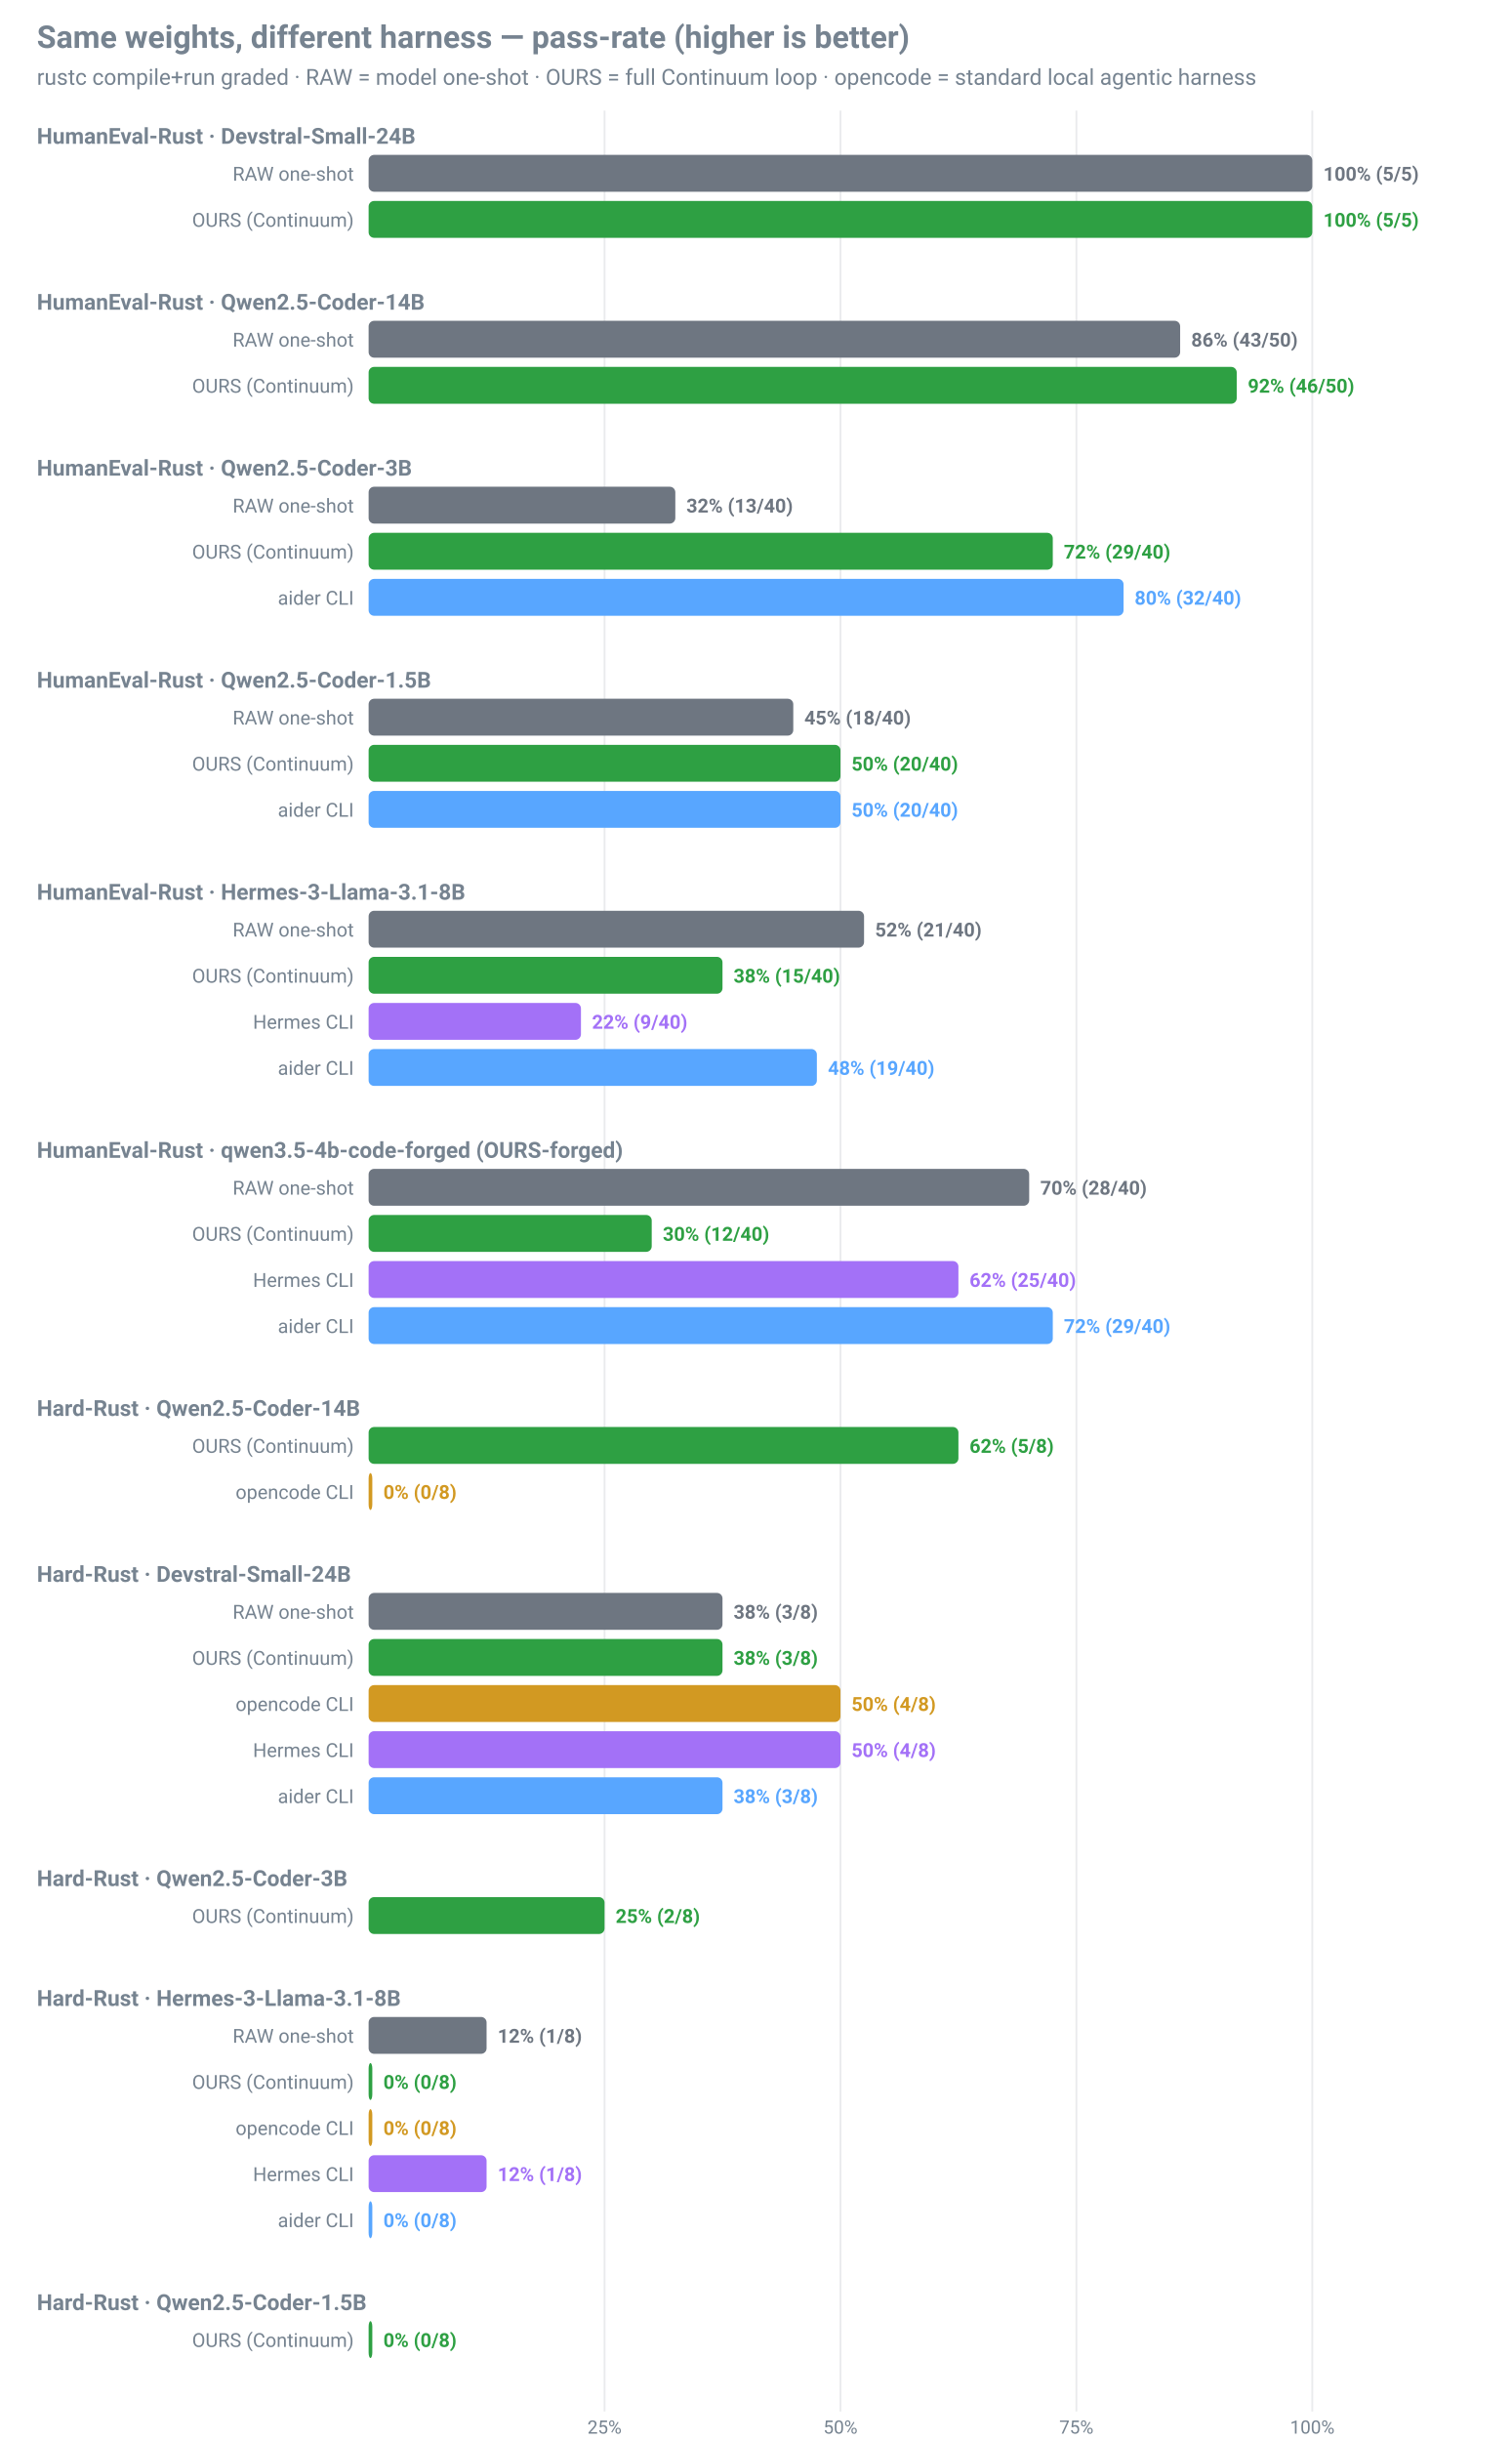
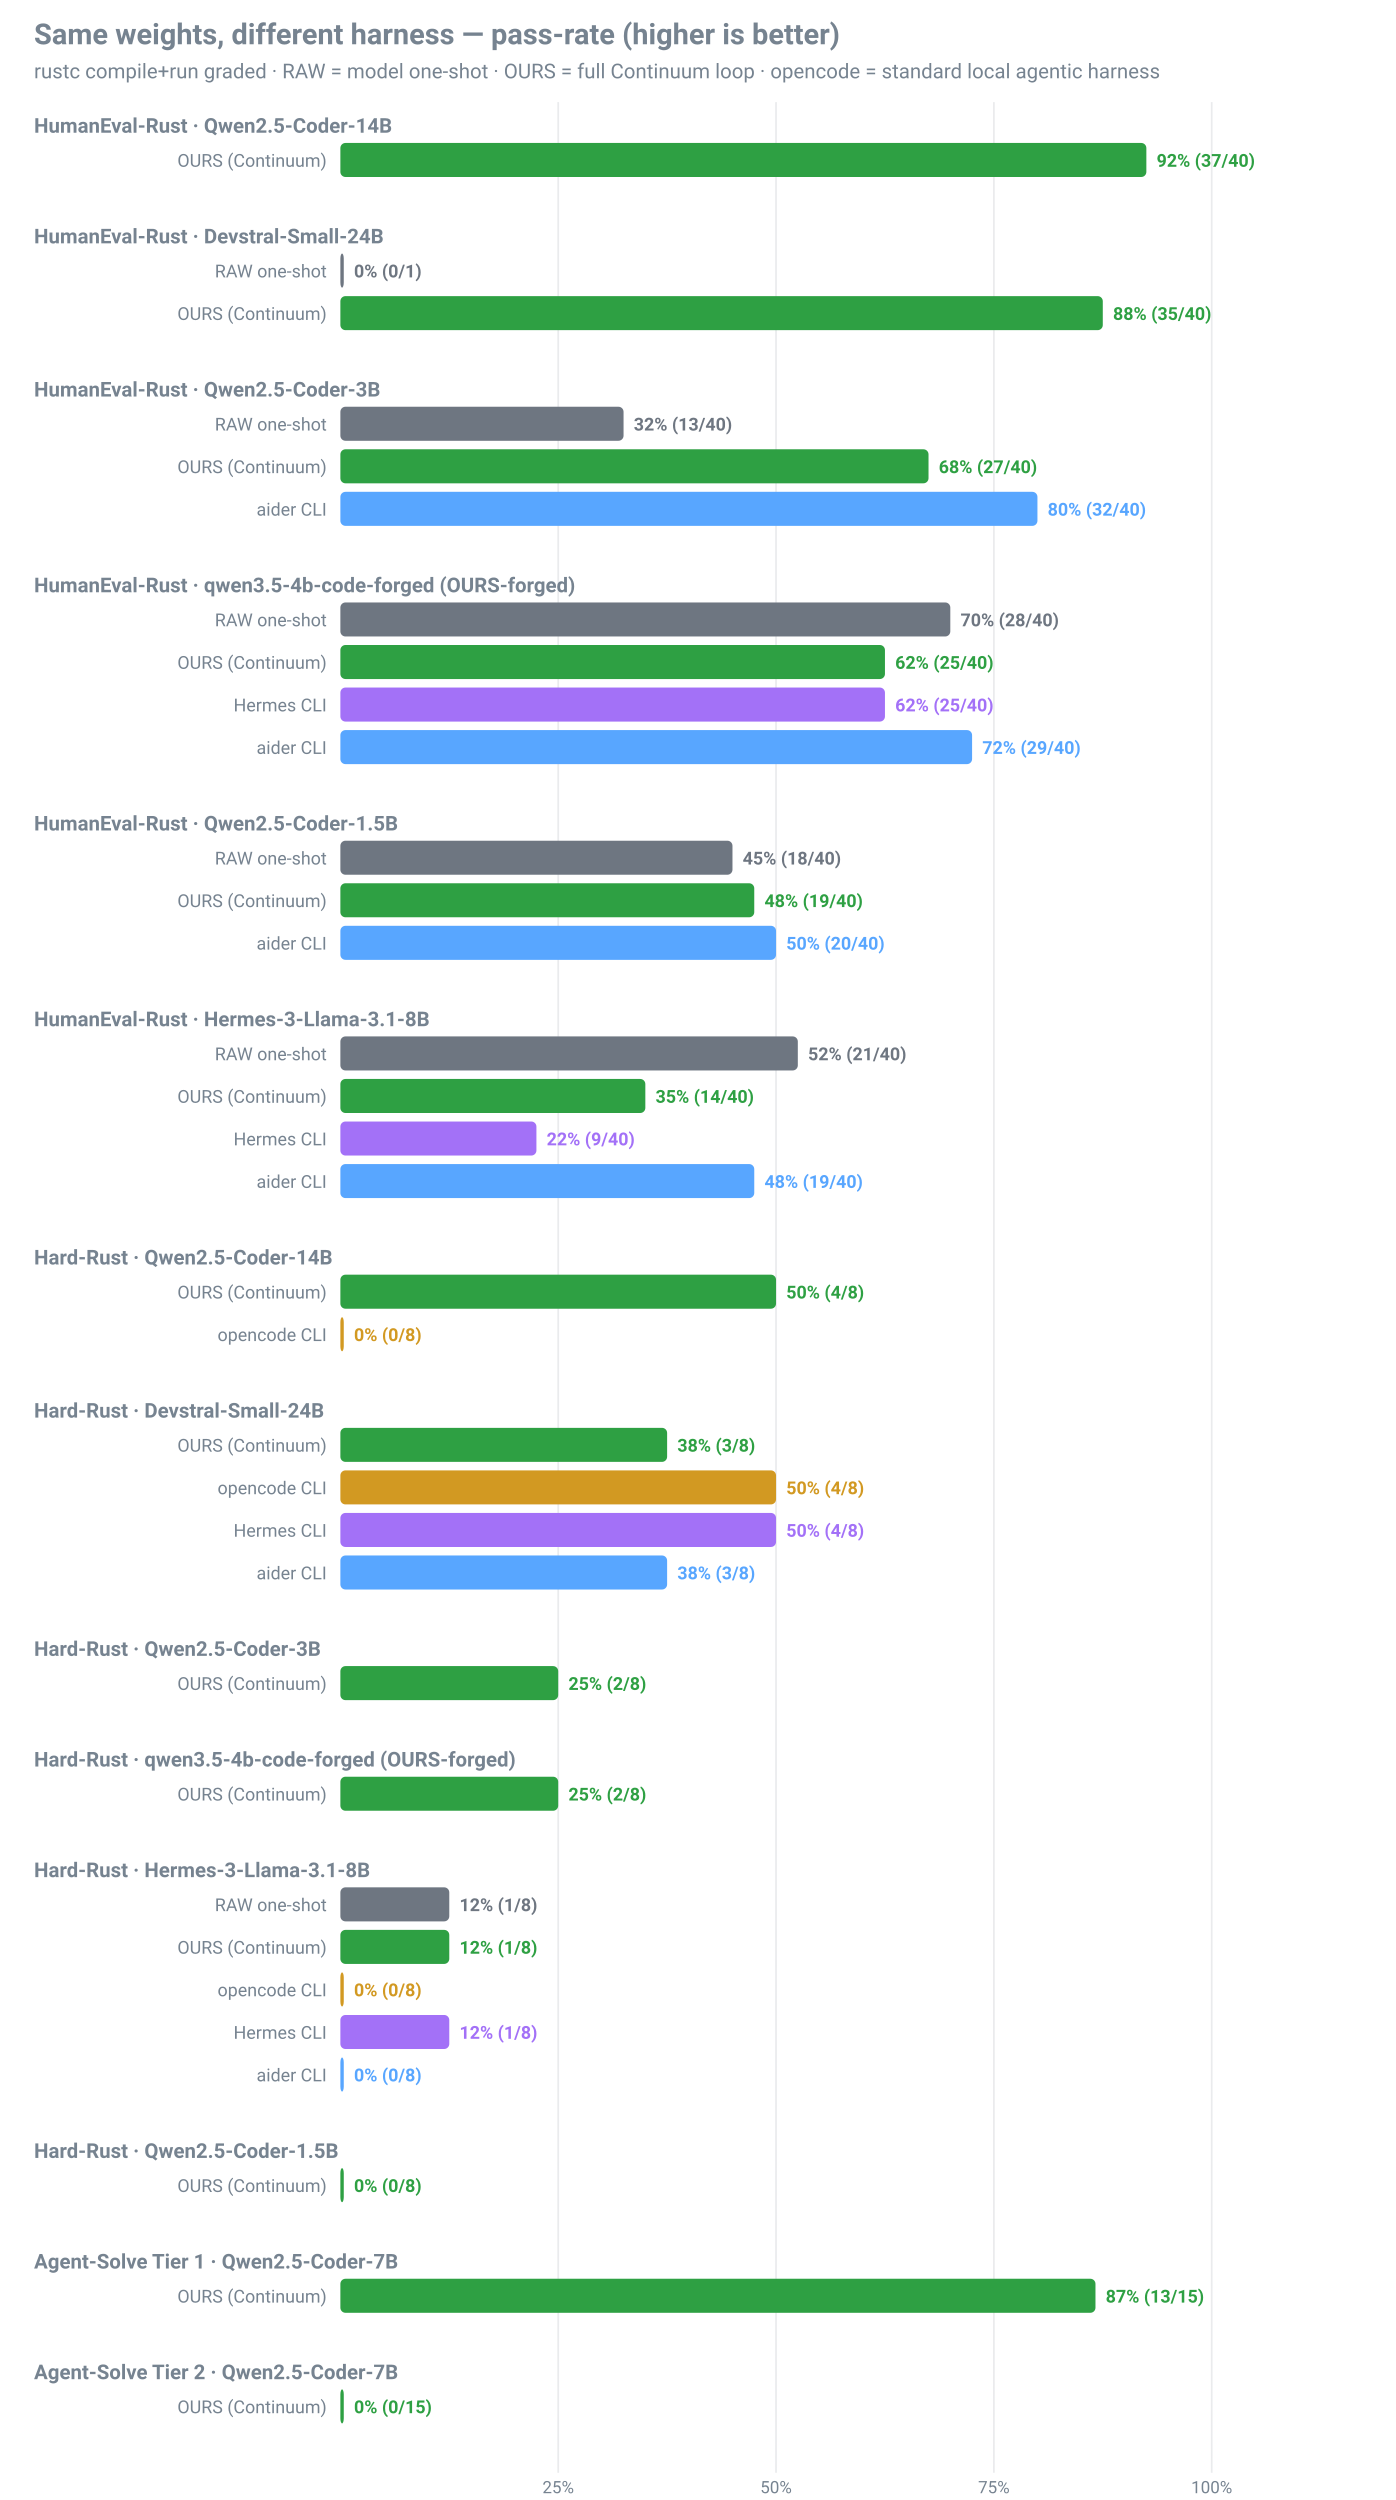
- <svg xmlns="http://www.w3.org/2000/svg" width="820" height="1324" viewBox="0 0 820 1324" font-family="-apple-system,Segoe UI,Roboto,sans-serif">
+ <svg xmlns="http://www.w3.org/2000/svg" width="820" height="1469" viewBox="0 0 820 1469" font-family="-apple-system,Segoe UI,Roboto,sans-serif">
  <text x="20" y="26" font-size="17" font-weight="700" fill="#768390">Same weights, different harness — pass-rate (higher is better)</text>
  <text x="20" y="46" font-size="12" fill="#768390">rustc compile+run graded · RAW = model one-shot · OURS = full Continuum loop · opencode = standard local agentic harness</text>
-   <line x1="328" y1="60" x2="328" y2="1308" stroke="#8b949e" stroke-opacity="0.18" stroke-width="1" />
-   <text x="328" y="1320" font-size="10" fill="#768390" text-anchor="middle">25%</text>
-   <line x1="456" y1="60" x2="456" y2="1308" stroke="#8b949e" stroke-opacity="0.18" stroke-width="1" />
-   <text x="456" y="1320" font-size="10" fill="#768390" text-anchor="middle">50%</text>
-   <line x1="584" y1="60" x2="584" y2="1308" stroke="#8b949e" stroke-opacity="0.18" stroke-width="1" />
-   <text x="584" y="1320" font-size="10" fill="#768390" text-anchor="middle">75%</text>
-   <line x1="712" y1="60" x2="712" y2="1308" stroke="#8b949e" stroke-opacity="0.18" stroke-width="1" />
-   <text x="712" y="1320" font-size="10" fill="#768390" text-anchor="middle">100%</text>
-   <text x="20" y="78" font-size="12" font-weight="700" fill="#768390">HumanEval-Rust · Devstral-Small-24B</text>
-   <rect x="200" y="84" width="512.0" height="20" rx="3" fill="#6e7681" />
-   <text x="192" y="98" font-size="10.5" fill="#768390" text-anchor="end">RAW one-shot</text>
-   <text x="718.0" y="98" font-size="10.5" font-weight="600" fill="#6e7681">100% (5/5)</text>
-   <rect x="200" y="109" width="512.0" height="20" rx="3" fill="#2ea043" />
-   <text x="192" y="123" font-size="10.5" fill="#768390" text-anchor="end">OURS (Continuum)</text>
-   <text x="718.0" y="123" font-size="10.5" font-weight="600" fill="#2ea043">100% (5/5)</text>
-   <text x="20" y="168" font-size="12" font-weight="700" fill="#768390">HumanEval-Rust · Qwen2.5-Coder-14B</text>
-   <rect x="200" y="174" width="440.3" height="20" rx="3" fill="#6e7681" />
-   <text x="192" y="188" font-size="10.5" fill="#768390" text-anchor="end">RAW one-shot</text>
-   <text x="646.3" y="188" font-size="10.5" font-weight="600" fill="#6e7681">86% (43/50)</text>
-   <rect x="200" y="199" width="471.0" height="20" rx="3" fill="#2ea043" />
-   <text x="192" y="213" font-size="10.5" fill="#768390" text-anchor="end">OURS (Continuum)</text>
-   <text x="677.0" y="213" font-size="10.5" font-weight="600" fill="#2ea043">92% (46/50)</text>
-   <text x="20" y="258" font-size="12" font-weight="700" fill="#768390">HumanEval-Rust · Qwen2.5-Coder-3B</text>
-   <rect x="200" y="264" width="166.4" height="20" rx="3" fill="#6e7681" />
-   <text x="192" y="278" font-size="10.5" fill="#768390" text-anchor="end">RAW one-shot</text>
-   <text x="372.4" y="278" font-size="10.5" font-weight="600" fill="#6e7681">32% (13/40)</text>
-   <rect x="200" y="289" width="371.2" height="20" rx="3" fill="#2ea043" />
-   <text x="192" y="303" font-size="10.5" fill="#768390" text-anchor="end">OURS (Continuum)</text>
-   <text x="577.2" y="303" font-size="10.5" font-weight="600" fill="#2ea043">72% (29/40)</text>
-   <rect x="200" y="314" width="409.6" height="20" rx="3" fill="#58a6ff" />
-   <text x="192" y="328" font-size="10.5" fill="#768390" text-anchor="end">aider CLI</text>
-   <text x="615.6" y="328" font-size="10.5" font-weight="600" fill="#58a6ff">80% (32/40)</text>
-   <text x="20" y="373" font-size="12" font-weight="700" fill="#768390">HumanEval-Rust · Qwen2.5-Coder-1.5B</text>
-   <rect x="200" y="379" width="230.4" height="20" rx="3" fill="#6e7681" />
-   <text x="192" y="393" font-size="10.5" fill="#768390" text-anchor="end">RAW one-shot</text>
-   <text x="436.4" y="393" font-size="10.5" font-weight="600" fill="#6e7681">45% (18/40)</text>
-   <rect x="200" y="404" width="256.0" height="20" rx="3" fill="#2ea043" />
-   <text x="192" y="418" font-size="10.5" fill="#768390" text-anchor="end">OURS (Continuum)</text>
-   <text x="462.0" y="418" font-size="10.5" font-weight="600" fill="#2ea043">50% (20/40)</text>
-   <rect x="200" y="429" width="256.0" height="20" rx="3" fill="#58a6ff" />
+   <line x1="328" y1="60" x2="328" y2="1453" stroke="#8b949e" stroke-opacity="0.18" stroke-width="1" />
+   <text x="328" y="1465" font-size="10" fill="#768390" text-anchor="middle">25%</text>
+   <line x1="456" y1="60" x2="456" y2="1453" stroke="#8b949e" stroke-opacity="0.18" stroke-width="1" />
+   <text x="456" y="1465" font-size="10" fill="#768390" text-anchor="middle">50%</text>
+   <line x1="584" y1="60" x2="584" y2="1453" stroke="#8b949e" stroke-opacity="0.18" stroke-width="1" />
+   <text x="584" y="1465" font-size="10" fill="#768390" text-anchor="middle">75%</text>
+   <line x1="712" y1="60" x2="712" y2="1453" stroke="#8b949e" stroke-opacity="0.18" stroke-width="1" />
+   <text x="712" y="1465" font-size="10" fill="#768390" text-anchor="middle">100%</text>
+   <text x="20" y="78" font-size="12" font-weight="700" fill="#768390">HumanEval-Rust · Qwen2.5-Coder-14B</text>
+   <rect x="200" y="84" width="473.6" height="20" rx="3" fill="#2ea043" />
+   <text x="192" y="98" font-size="10.5" fill="#768390" text-anchor="end">OURS (Continuum)</text>
+   <text x="679.6" y="98" font-size="10.5" font-weight="600" fill="#2ea043">92% (37/40)</text>
+   <text x="20" y="143" font-size="12" font-weight="700" fill="#768390">HumanEval-Rust · Devstral-Small-24B</text>
+   <rect x="200" y="149" width="2.0" height="20" rx="3" fill="#6e7681" />
+   <text x="192" y="163" font-size="10.5" fill="#768390" text-anchor="end">RAW one-shot</text>
+   <text x="208.0" y="163" font-size="10.5" font-weight="600" fill="#6e7681">0% (0/1)</text>
+   <rect x="200" y="174" width="448.0" height="20" rx="3" fill="#2ea043" />
+   <text x="192" y="188" font-size="10.5" fill="#768390" text-anchor="end">OURS (Continuum)</text>
+   <text x="654.0" y="188" font-size="10.5" font-weight="600" fill="#2ea043">88% (35/40)</text>
+   <text x="20" y="233" font-size="12" font-weight="700" fill="#768390">HumanEval-Rust · Qwen2.5-Coder-3B</text>
+   <rect x="200" y="239" width="166.4" height="20" rx="3" fill="#6e7681" />
+   <text x="192" y="253" font-size="10.5" fill="#768390" text-anchor="end">RAW one-shot</text>
+   <text x="372.4" y="253" font-size="10.5" font-weight="600" fill="#6e7681">32% (13/40)</text>
+   <rect x="200" y="264" width="345.6" height="20" rx="3" fill="#2ea043" />
+   <text x="192" y="278" font-size="10.5" fill="#768390" text-anchor="end">OURS (Continuum)</text>
+   <text x="551.6" y="278" font-size="10.5" font-weight="600" fill="#2ea043">68% (27/40)</text>
+   <rect x="200" y="289" width="409.6" height="20" rx="3" fill="#58a6ff" />
+   <text x="192" y="303" font-size="10.5" fill="#768390" text-anchor="end">aider CLI</text>
+   <text x="615.6" y="303" font-size="10.5" font-weight="600" fill="#58a6ff">80% (32/40)</text>
+   <text x="20" y="348" font-size="12" font-weight="700" fill="#768390">HumanEval-Rust · qwen3.5-4b-code-forged (OURS-forged)</text>
+   <rect x="200" y="354" width="358.4" height="20" rx="3" fill="#6e7681" />
+   <text x="192" y="368" font-size="10.5" fill="#768390" text-anchor="end">RAW one-shot</text>
+   <text x="564.4" y="368" font-size="10.5" font-weight="600" fill="#6e7681">70% (28/40)</text>
+   <rect x="200" y="379" width="320.0" height="20" rx="3" fill="#2ea043" />
+   <text x="192" y="393" font-size="10.5" fill="#768390" text-anchor="end">OURS (Continuum)</text>
+   <text x="526.0" y="393" font-size="10.5" font-weight="600" fill="#2ea043">62% (25/40)</text>
+   <rect x="200" y="404" width="320.0" height="20" rx="3" fill="#a371f7" />
+   <text x="192" y="418" font-size="10.5" fill="#768390" text-anchor="end">Hermes CLI</text>
+   <text x="526.0" y="418" font-size="10.5" font-weight="600" fill="#a371f7">62% (25/40)</text>
+   <rect x="200" y="429" width="371.2" height="20" rx="3" fill="#58a6ff" />
  <text x="192" y="443" font-size="10.5" fill="#768390" text-anchor="end">aider CLI</text>
-   <text x="462.0" y="443" font-size="10.5" font-weight="600" fill="#58a6ff">50% (20/40)</text>
-   <text x="20" y="488" font-size="12" font-weight="700" fill="#768390">HumanEval-Rust · Hermes-3-Llama-3.1-8B</text>
-   <rect x="200" y="494" width="268.8" height="20" rx="3" fill="#6e7681" />
+   <text x="577.2" y="443" font-size="10.5" font-weight="600" fill="#58a6ff">72% (29/40)</text>
+   <text x="20" y="488" font-size="12" font-weight="700" fill="#768390">HumanEval-Rust · Qwen2.5-Coder-1.5B</text>
+   <rect x="200" y="494" width="230.4" height="20" rx="3" fill="#6e7681" />
  <text x="192" y="508" font-size="10.5" fill="#768390" text-anchor="end">RAW one-shot</text>
-   <text x="474.8" y="508" font-size="10.5" font-weight="600" fill="#6e7681">52% (21/40)</text>
-   <rect x="200" y="519" width="192.0" height="20" rx="3" fill="#2ea043" />
+   <text x="436.4" y="508" font-size="10.5" font-weight="600" fill="#6e7681">45% (18/40)</text>
+   <rect x="200" y="519" width="243.2" height="20" rx="3" fill="#2ea043" />
  <text x="192" y="533" font-size="10.5" fill="#768390" text-anchor="end">OURS (Continuum)</text>
-   <text x="398.0" y="533" font-size="10.5" font-weight="600" fill="#2ea043">38% (15/40)</text>
-   <rect x="200" y="544" width="115.2" height="20" rx="3" fill="#a371f7" />
-   <text x="192" y="558" font-size="10.5" fill="#768390" text-anchor="end">Hermes CLI</text>
-   <text x="321.2" y="558" font-size="10.5" font-weight="600" fill="#a371f7">22% (9/40)</text>
-   <rect x="200" y="569" width="243.2" height="20" rx="3" fill="#58a6ff" />
-   <text x="192" y="583" font-size="10.5" fill="#768390" text-anchor="end">aider CLI</text>
-   <text x="449.2" y="583" font-size="10.5" font-weight="600" fill="#58a6ff">48% (19/40)</text>
-   <text x="20" y="628" font-size="12" font-weight="700" fill="#768390">HumanEval-Rust · qwen3.5-4b-code-forged (OURS-forged)</text>
-   <rect x="200" y="634" width="358.4" height="20" rx="3" fill="#6e7681" />
-   <text x="192" y="648" font-size="10.5" fill="#768390" text-anchor="end">RAW one-shot</text>
-   <text x="564.4" y="648" font-size="10.5" font-weight="600" fill="#6e7681">70% (28/40)</text>
-   <rect x="200" y="659" width="153.6" height="20" rx="3" fill="#2ea043" />
-   <text x="192" y="673" font-size="10.5" fill="#768390" text-anchor="end">OURS (Continuum)</text>
-   <text x="359.6" y="673" font-size="10.5" font-weight="600" fill="#2ea043">30% (12/40)</text>
-   <rect x="200" y="684" width="320.0" height="20" rx="3" fill="#a371f7" />
-   <text x="192" y="698" font-size="10.5" fill="#768390" text-anchor="end">Hermes CLI</text>
-   <text x="526.0" y="698" font-size="10.5" font-weight="600" fill="#a371f7">62% (25/40)</text>
-   <rect x="200" y="709" width="371.2" height="20" rx="3" fill="#58a6ff" />
-   <text x="192" y="723" font-size="10.5" fill="#768390" text-anchor="end">aider CLI</text>
-   <text x="577.2" y="723" font-size="10.5" font-weight="600" fill="#58a6ff">72% (29/40)</text>
-   <text x="20" y="768" font-size="12" font-weight="700" fill="#768390">Hard-Rust · Qwen2.5-Coder-14B</text>
-   <rect x="200" y="774" width="320.0" height="20" rx="3" fill="#2ea043" />
-   <text x="192" y="788" font-size="10.5" fill="#768390" text-anchor="end">OURS (Continuum)</text>
-   <text x="526.0" y="788" font-size="10.5" font-weight="600" fill="#2ea043">62% (5/8)</text>
-   <rect x="200" y="799" width="2.0" height="20" rx="3" fill="#d29922" />
-   <text x="192" y="813" font-size="10.5" fill="#768390" text-anchor="end">opencode CLI</text>
-   <text x="208.0" y="813" font-size="10.5" font-weight="600" fill="#d29922">0% (0/8)</text>
-   <text x="20" y="858" font-size="12" font-weight="700" fill="#768390">Hard-Rust · Devstral-Small-24B</text>
-   <rect x="200" y="864" width="192.0" height="20" rx="3" fill="#6e7681" />
-   <text x="192" y="878" font-size="10.5" fill="#768390" text-anchor="end">RAW one-shot</text>
-   <text x="398.0" y="878" font-size="10.5" font-weight="600" fill="#6e7681">38% (3/8)</text>
-   <rect x="200" y="889" width="192.0" height="20" rx="3" fill="#2ea043" />
-   <text x="192" y="903" font-size="10.5" fill="#768390" text-anchor="end">OURS (Continuum)</text>
-   <text x="398.0" y="903" font-size="10.5" font-weight="600" fill="#2ea043">38% (3/8)</text>
-   <rect x="200" y="914" width="256.0" height="20" rx="3" fill="#d29922" />
-   <text x="192" y="928" font-size="10.5" fill="#768390" text-anchor="end">opencode CLI</text>
-   <text x="462.0" y="928" font-size="10.5" font-weight="600" fill="#d29922">50% (4/8)</text>
-   <rect x="200" y="939" width="256.0" height="20" rx="3" fill="#a371f7" />
-   <text x="192" y="953" font-size="10.5" fill="#768390" text-anchor="end">Hermes CLI</text>
-   <text x="462.0" y="953" font-size="10.5" font-weight="600" fill="#a371f7">50% (4/8)</text>
-   <rect x="200" y="964" width="192.0" height="20" rx="3" fill="#58a6ff" />
-   <text x="192" y="978" font-size="10.5" fill="#768390" text-anchor="end">aider CLI</text>
-   <text x="398.0" y="978" font-size="10.5" font-weight="600" fill="#58a6ff">38% (3/8)</text>
-   <text x="20" y="1023" font-size="12" font-weight="700" fill="#768390">Hard-Rust · Qwen2.5-Coder-3B</text>
-   <rect x="200" y="1029" width="128.0" height="20" rx="3" fill="#2ea043" />
-   <text x="192" y="1043" font-size="10.5" fill="#768390" text-anchor="end">OURS (Continuum)</text>
-   <text x="334.0" y="1043" font-size="10.5" font-weight="600" fill="#2ea043">25% (2/8)</text>
-   <text x="20" y="1088" font-size="12" font-weight="700" fill="#768390">Hard-Rust · Hermes-3-Llama-3.1-8B</text>
-   <rect x="200" y="1094" width="64.0" height="20" rx="3" fill="#6e7681" />
-   <text x="192" y="1108" font-size="10.5" fill="#768390" text-anchor="end">RAW one-shot</text>
-   <text x="270.0" y="1108" font-size="10.5" font-weight="600" fill="#6e7681">12% (1/8)</text>
-   <rect x="200" y="1119" width="2.0" height="20" rx="3" fill="#2ea043" />
-   <text x="192" y="1133" font-size="10.5" fill="#768390" text-anchor="end">OURS (Continuum)</text>
-   <text x="208.0" y="1133" font-size="10.5" font-weight="600" fill="#2ea043">0% (0/8)</text>
-   <rect x="200" y="1144" width="2.0" height="20" rx="3" fill="#d29922" />
-   <text x="192" y="1158" font-size="10.5" fill="#768390" text-anchor="end">opencode CLI</text>
-   <text x="208.0" y="1158" font-size="10.5" font-weight="600" fill="#d29922">0% (0/8)</text>
-   <rect x="200" y="1169" width="64.0" height="20" rx="3" fill="#a371f7" />
-   <text x="192" y="1183" font-size="10.5" fill="#768390" text-anchor="end">Hermes CLI</text>
-   <text x="270.0" y="1183" font-size="10.5" font-weight="600" fill="#a371f7">12% (1/8)</text>
-   <rect x="200" y="1194" width="2.0" height="20" rx="3" fill="#58a6ff" />
-   <text x="192" y="1208" font-size="10.5" fill="#768390" text-anchor="end">aider CLI</text>
-   <text x="208.0" y="1208" font-size="10.5" font-weight="600" fill="#58a6ff">0% (0/8)</text>
-   <text x="20" y="1253" font-size="12" font-weight="700" fill="#768390">Hard-Rust · Qwen2.5-Coder-1.5B</text>
-   <rect x="200" y="1259" width="2.0" height="20" rx="3" fill="#2ea043" />
-   <text x="192" y="1273" font-size="10.5" fill="#768390" text-anchor="end">OURS (Continuum)</text>
-   <text x="208.0" y="1273" font-size="10.5" font-weight="600" fill="#2ea043">0% (0/8)</text>
+   <text x="449.2" y="533" font-size="10.5" font-weight="600" fill="#2ea043">48% (19/40)</text>
+   <rect x="200" y="544" width="256.0" height="20" rx="3" fill="#58a6ff" />
+   <text x="192" y="558" font-size="10.5" fill="#768390" text-anchor="end">aider CLI</text>
+   <text x="462.0" y="558" font-size="10.5" font-weight="600" fill="#58a6ff">50% (20/40)</text>
+   <text x="20" y="603" font-size="12" font-weight="700" fill="#768390">HumanEval-Rust · Hermes-3-Llama-3.1-8B</text>
+   <rect x="200" y="609" width="268.8" height="20" rx="3" fill="#6e7681" />
+   <text x="192" y="623" font-size="10.5" fill="#768390" text-anchor="end">RAW one-shot</text>
+   <text x="474.8" y="623" font-size="10.5" font-weight="600" fill="#6e7681">52% (21/40)</text>
+   <rect x="200" y="634" width="179.2" height="20" rx="3" fill="#2ea043" />
+   <text x="192" y="648" font-size="10.5" fill="#768390" text-anchor="end">OURS (Continuum)</text>
+   <text x="385.2" y="648" font-size="10.5" font-weight="600" fill="#2ea043">35% (14/40)</text>
+   <rect x="200" y="659" width="115.2" height="20" rx="3" fill="#a371f7" />
+   <text x="192" y="673" font-size="10.5" fill="#768390" text-anchor="end">Hermes CLI</text>
+   <text x="321.2" y="673" font-size="10.5" font-weight="600" fill="#a371f7">22% (9/40)</text>
+   <rect x="200" y="684" width="243.2" height="20" rx="3" fill="#58a6ff" />
+   <text x="192" y="698" font-size="10.5" fill="#768390" text-anchor="end">aider CLI</text>
+   <text x="449.2" y="698" font-size="10.5" font-weight="600" fill="#58a6ff">48% (19/40)</text>
+   <text x="20" y="743" font-size="12" font-weight="700" fill="#768390">Hard-Rust · Qwen2.5-Coder-14B</text>
+   <rect x="200" y="749" width="256.0" height="20" rx="3" fill="#2ea043" />
+   <text x="192" y="763" font-size="10.5" fill="#768390" text-anchor="end">OURS (Continuum)</text>
+   <text x="462.0" y="763" font-size="10.5" font-weight="600" fill="#2ea043">50% (4/8)</text>
+   <rect x="200" y="774" width="2.0" height="20" rx="3" fill="#d29922" />
+   <text x="192" y="788" font-size="10.5" fill="#768390" text-anchor="end">opencode CLI</text>
+   <text x="208.0" y="788" font-size="10.5" font-weight="600" fill="#d29922">0% (0/8)</text>
+   <text x="20" y="833" font-size="12" font-weight="700" fill="#768390">Hard-Rust · Devstral-Small-24B</text>
+   <rect x="200" y="839" width="192.0" height="20" rx="3" fill="#2ea043" />
+   <text x="192" y="853" font-size="10.5" fill="#768390" text-anchor="end">OURS (Continuum)</text>
+   <text x="398.0" y="853" font-size="10.5" font-weight="600" fill="#2ea043">38% (3/8)</text>
+   <rect x="200" y="864" width="256.0" height="20" rx="3" fill="#d29922" />
+   <text x="192" y="878" font-size="10.5" fill="#768390" text-anchor="end">opencode CLI</text>
+   <text x="462.0" y="878" font-size="10.5" font-weight="600" fill="#d29922">50% (4/8)</text>
+   <rect x="200" y="889" width="256.0" height="20" rx="3" fill="#a371f7" />
+   <text x="192" y="903" font-size="10.5" fill="#768390" text-anchor="end">Hermes CLI</text>
+   <text x="462.0" y="903" font-size="10.5" font-weight="600" fill="#a371f7">50% (4/8)</text>
+   <rect x="200" y="914" width="192.0" height="20" rx="3" fill="#58a6ff" />
+   <text x="192" y="928" font-size="10.5" fill="#768390" text-anchor="end">aider CLI</text>
+   <text x="398.0" y="928" font-size="10.5" font-weight="600" fill="#58a6ff">38% (3/8)</text>
+   <text x="20" y="973" font-size="12" font-weight="700" fill="#768390">Hard-Rust · Qwen2.5-Coder-3B</text>
+   <rect x="200" y="979" width="128.0" height="20" rx="3" fill="#2ea043" />
+   <text x="192" y="993" font-size="10.5" fill="#768390" text-anchor="end">OURS (Continuum)</text>
+   <text x="334.0" y="993" font-size="10.5" font-weight="600" fill="#2ea043">25% (2/8)</text>
+   <text x="20" y="1038" font-size="12" font-weight="700" fill="#768390">Hard-Rust · qwen3.5-4b-code-forged (OURS-forged)</text>
+   <rect x="200" y="1044" width="128.0" height="20" rx="3" fill="#2ea043" />
+   <text x="192" y="1058" font-size="10.5" fill="#768390" text-anchor="end">OURS (Continuum)</text>
+   <text x="334.0" y="1058" font-size="10.5" font-weight="600" fill="#2ea043">25% (2/8)</text>
+   <text x="20" y="1103" font-size="12" font-weight="700" fill="#768390">Hard-Rust · Hermes-3-Llama-3.1-8B</text>
+   <rect x="200" y="1109" width="64.0" height="20" rx="3" fill="#6e7681" />
+   <text x="192" y="1123" font-size="10.5" fill="#768390" text-anchor="end">RAW one-shot</text>
+   <text x="270.0" y="1123" font-size="10.5" font-weight="600" fill="#6e7681">12% (1/8)</text>
+   <rect x="200" y="1134" width="64.0" height="20" rx="3" fill="#2ea043" />
+   <text x="192" y="1148" font-size="10.5" fill="#768390" text-anchor="end">OURS (Continuum)</text>
+   <text x="270.0" y="1148" font-size="10.5" font-weight="600" fill="#2ea043">12% (1/8)</text>
+   <rect x="200" y="1159" width="2.0" height="20" rx="3" fill="#d29922" />
+   <text x="192" y="1173" font-size="10.5" fill="#768390" text-anchor="end">opencode CLI</text>
+   <text x="208.0" y="1173" font-size="10.5" font-weight="600" fill="#d29922">0% (0/8)</text>
+   <rect x="200" y="1184" width="64.0" height="20" rx="3" fill="#a371f7" />
+   <text x="192" y="1198" font-size="10.5" fill="#768390" text-anchor="end">Hermes CLI</text>
+   <text x="270.0" y="1198" font-size="10.5" font-weight="600" fill="#a371f7">12% (1/8)</text>
+   <rect x="200" y="1209" width="2.0" height="20" rx="3" fill="#58a6ff" />
+   <text x="192" y="1223" font-size="10.5" fill="#768390" text-anchor="end">aider CLI</text>
+   <text x="208.0" y="1223" font-size="10.5" font-weight="600" fill="#58a6ff">0% (0/8)</text>
+   <text x="20" y="1268" font-size="12" font-weight="700" fill="#768390">Hard-Rust · Qwen2.5-Coder-1.5B</text>
+   <rect x="200" y="1274" width="2.0" height="20" rx="3" fill="#2ea043" />
+   <text x="192" y="1288" font-size="10.5" fill="#768390" text-anchor="end">OURS (Continuum)</text>
+   <text x="208.0" y="1288" font-size="10.5" font-weight="600" fill="#2ea043">0% (0/8)</text>
+   <text x="20" y="1333" font-size="12" font-weight="700" fill="#768390">Agent-Solve Tier 1 · Qwen2.5-Coder-7B</text>
+   <rect x="200" y="1339" width="443.7" height="20" rx="3" fill="#2ea043" />
+   <text x="192" y="1353" font-size="10.5" fill="#768390" text-anchor="end">OURS (Continuum)</text>
+   <text x="649.7" y="1353" font-size="10.5" font-weight="600" fill="#2ea043">87% (13/15)</text>
+   <text x="20" y="1398" font-size="12" font-weight="700" fill="#768390">Agent-Solve Tier 2 · Qwen2.5-Coder-7B</text>
+   <rect x="200" y="1404" width="2.0" height="20" rx="3" fill="#2ea043" />
+   <text x="192" y="1418" font-size="10.5" fill="#768390" text-anchor="end">OURS (Continuum)</text>
+   <text x="208.0" y="1418" font-size="10.5" font-weight="600" fill="#2ea043">0% (0/15)</text>
</svg>
